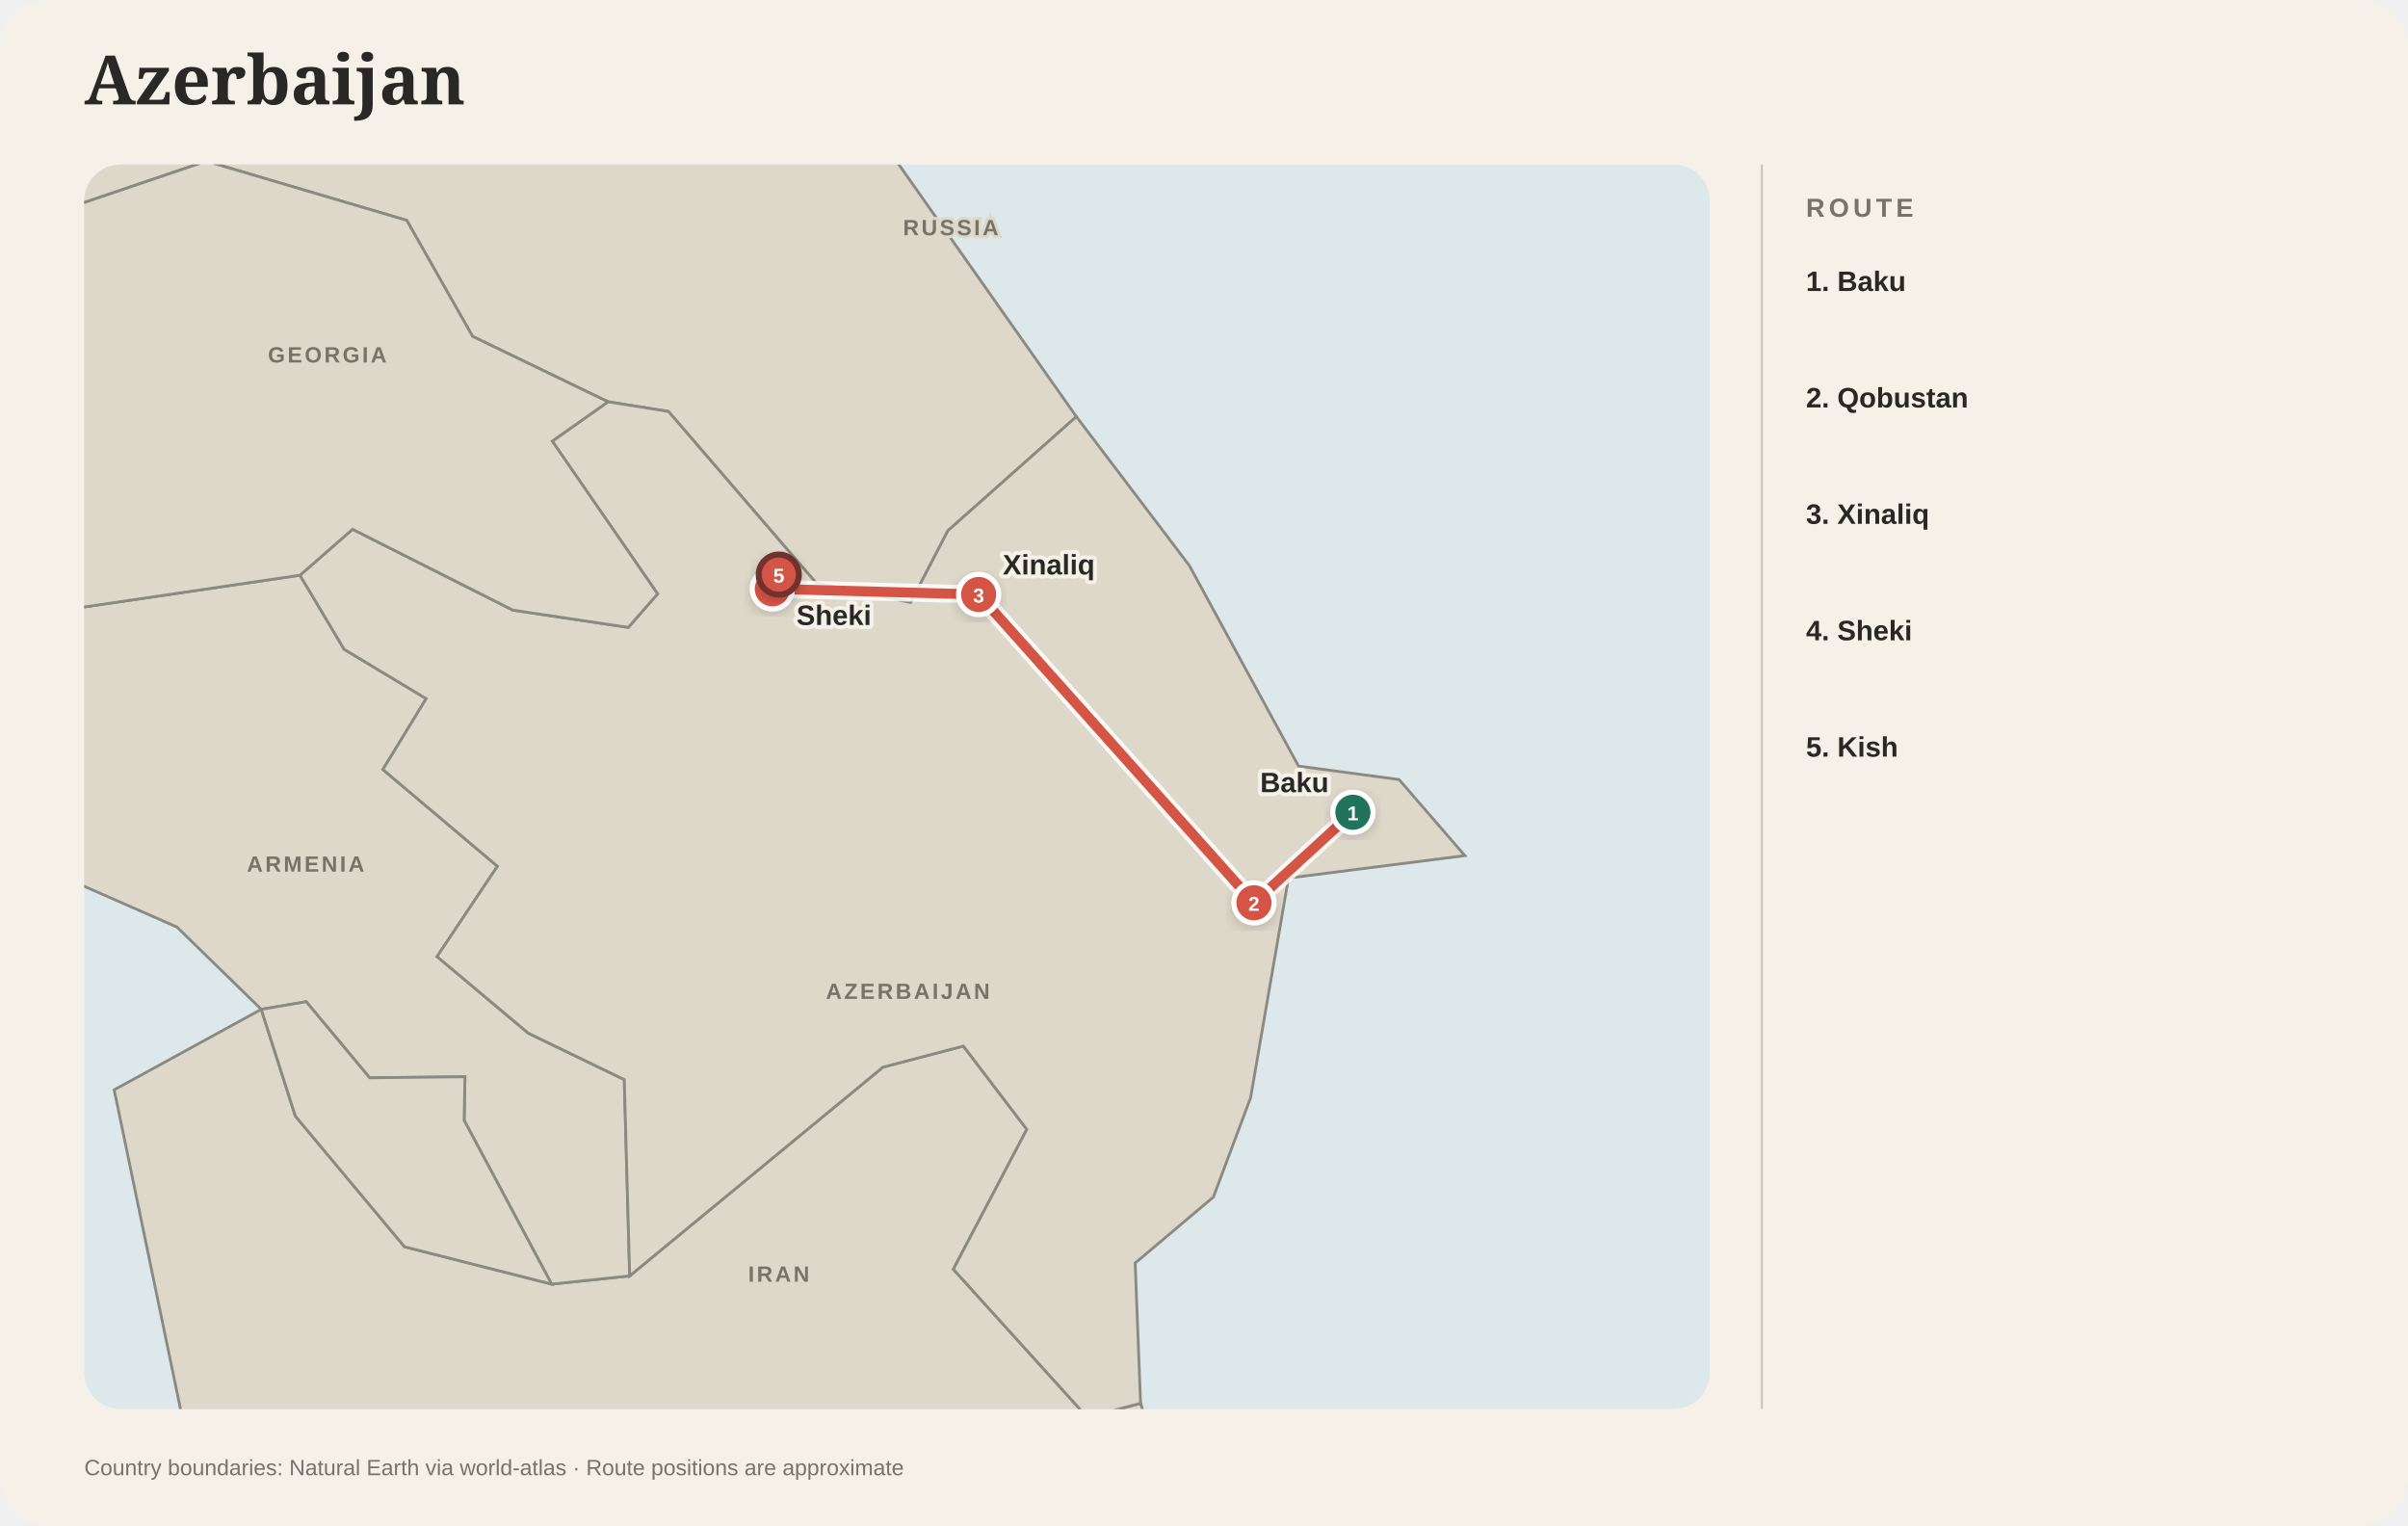
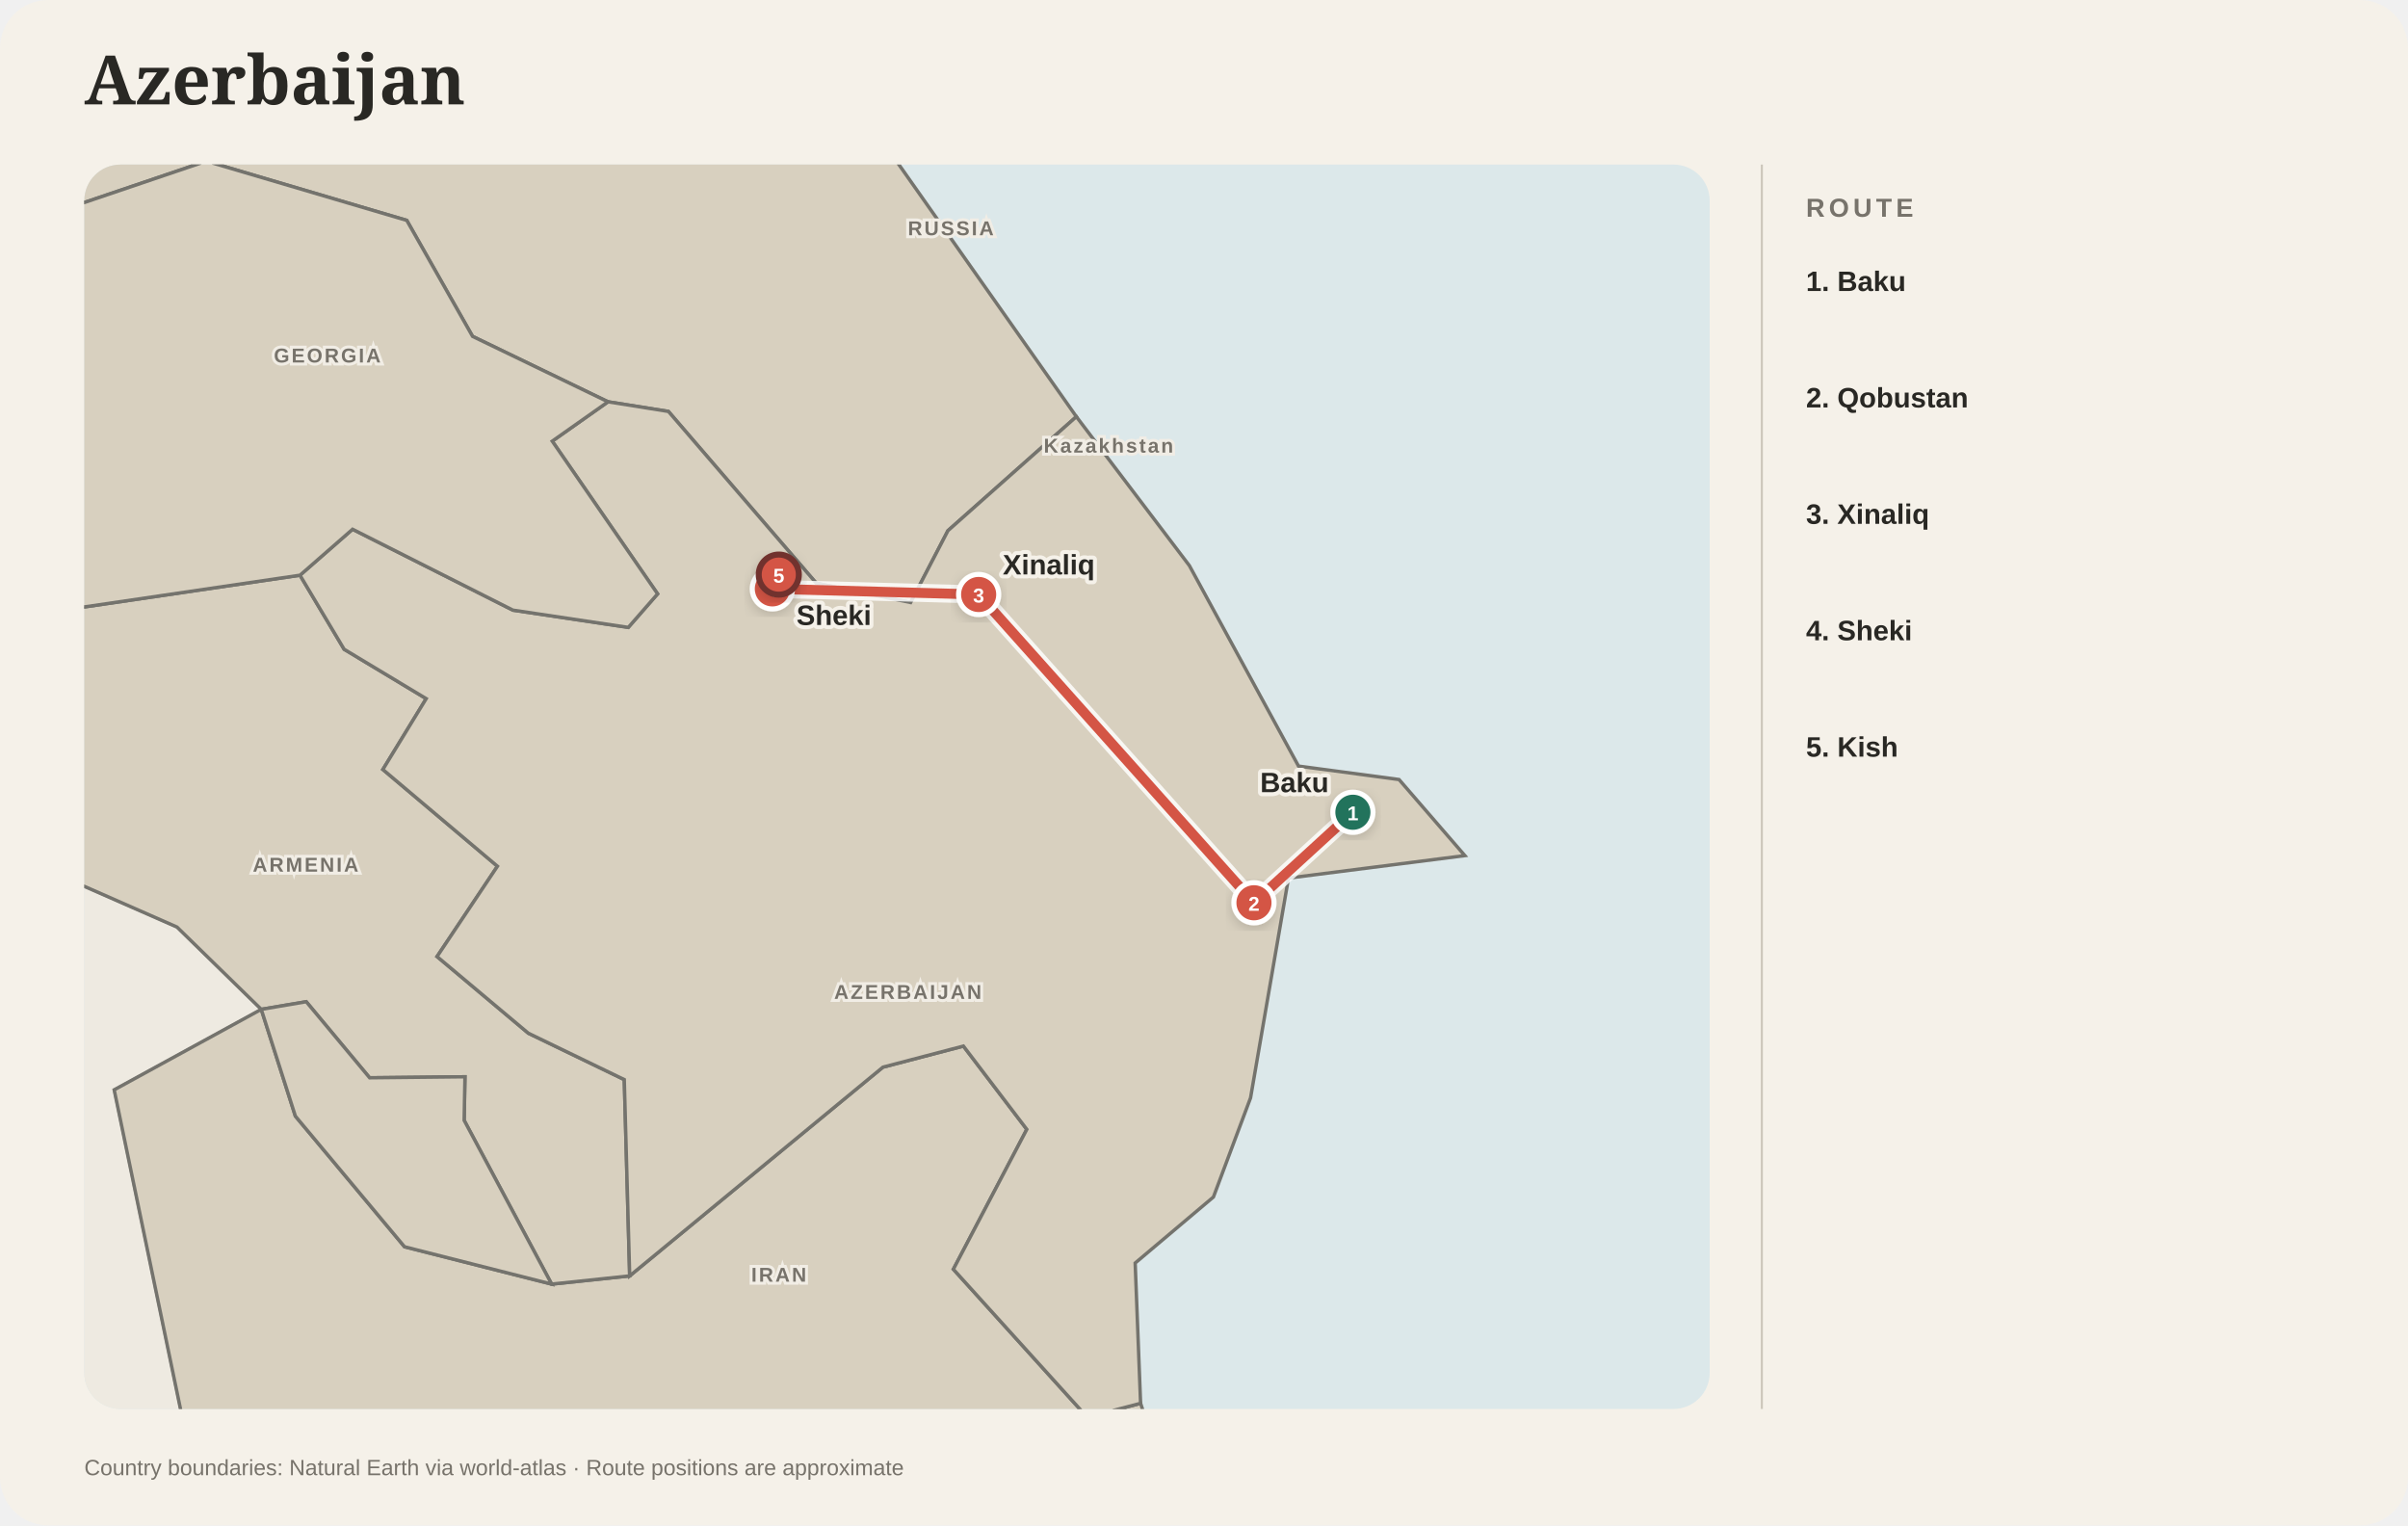
<svg xmlns="http://www.w3.org/2000/svg" viewBox="0 0 1200 760" role="img" aria-labelledby="title desc">
  <defs>
    <filter id="shadow" x="-20%" y="-20%" width="140%" height="140%">
      <feDropShadow dx="0" dy="2" stdDeviation="3" flood-opacity="0.16" />
    </filter>
    <clipPath id="map-clip">
      <rect x="42" y="82" width="810" height="620" rx="18" />
    </clipPath>
  </defs>
  <style>
-     .background{fill:#f5f1e9}.map-frame{fill:#dce8ea}.country{fill:#ded8ca;stroke:#8b8a82;stroke-width:1.4;vector-effect:non-scaling-stroke}.country-label{font:700 11px Arial,sans-serif;fill:#77736b;letter-spacing:1.2px;text-anchor:middle;paint-order:stroke;stroke:#ded8ca;stroke-width:3px}.route-halo{fill:none;stroke:#fff;stroke-width:9;stroke-linecap:round;stroke-linejoin:round;opacity:.82}.route{fill:none;stroke:#d45545;stroke-width:5;stroke-linecap:round;stroke-linejoin:round}.stop circle{fill:#d45545;stroke:#fff;stroke-width:2.5;filter:url(#shadow);transition:stroke-width .15s ease}.stop.start circle{fill:#24735c}.stop.end circle{stroke:#71312d;stroke-width:3}.stop text{font:700 10px Arial,sans-serif;fill:#fff;text-anchor:middle}.place-label{font:600 14px Arial,sans-serif;fill:#292824;paint-order:stroke;stroke:#f5f1e9;stroke-width:4;stroke-linejoin:round}.title{font:700 34px Georgia,serif;fill:#292824}.route-title{font:700 13px Arial,sans-serif;fill:#77736b;letter-spacing:2px}.summary-number{font:700 13px Arial,sans-serif;fill:#d45545}.summary-text{font:600 14px Arial,sans-serif;fill:#292824}.attribution{font:11px Arial,sans-serif;fill:#77736b}.divider{stroke:#cbc5b9;stroke-width:1}.stop-link{cursor:pointer;outline:none}.summary-text,.place-label{transition:fill .15s ease}.summary-stop:hover .summary-text,.summary-stop:focus-visible .summary-text,.summary-stop.is-linked-hover .summary-text,.place-label:hover,.place-label:focus-visible,.place-label.is-linked-hover{fill:#a83d35;text-decoration:underline}.stop:hover circle,.stop:focus-visible circle,.stop.is-linked-hover circle{stroke:#292824;stroke-width:4}.lightbox-map .divider,.lightbox-map .route-title,.lightbox-map .summary-stop{display:none}
+     .background{fill:#f5f1e9}.map-frame{fill:#dce8ea}.country{stroke:#8b8a82;stroke-width:1.4;vector-effect:non-scaling-stroke}.context-country{fill:#eeeae1;stroke:#aaa79f}.route-country{fill:#d8d0bf;stroke:#74736d;stroke-width:1.7}.country-label{font:700 10px Arial,sans-serif;fill:#77736b;letter-spacing:1px;text-anchor:middle;paint-order:stroke;stroke:#f1ede5;stroke-width:3px}.route-halo{fill:none;stroke:#fff;stroke-width:9;stroke-linecap:round;stroke-linejoin:round;opacity:.82}.route{fill:none;stroke:#d45545;stroke-width:5;stroke-linecap:round;stroke-linejoin:round}.stop circle{fill:#d45545;stroke:#fff;stroke-width:2.5;filter:url(#shadow);transition:stroke-width .15s ease}.stop.start circle{fill:#24735c}.stop.end circle{stroke:#71312d;stroke-width:3}.stop text{font:700 10px Arial,sans-serif;fill:#fff;text-anchor:middle}.place-label{font:600 14px Arial,sans-serif;fill:#292824;paint-order:stroke;stroke:#f5f1e9;stroke-width:4;stroke-linejoin:round}.title{font:700 34px Georgia,serif;fill:#292824}.route-title{font:700 13px Arial,sans-serif;fill:#77736b;letter-spacing:2px}.summary-number{font:700 13px Arial,sans-serif;fill:#d45545}.summary-text{font:600 14px Arial,sans-serif;fill:#292824}.attribution{font:11px Arial,sans-serif;fill:#77736b}.divider{stroke:#cbc5b9;stroke-width:1}.stop-link{cursor:pointer;outline:none}.summary-text,.place-label{transition:fill .15s ease}.summary-stop:hover .summary-text,.summary-stop:focus-visible .summary-text,.summary-stop.is-linked-hover .summary-text,.place-label:hover,.place-label:focus-visible,.place-label.is-linked-hover{fill:#a83d35;text-decoration:underline}.stop:hover circle,.stop:focus-visible circle,.stop.is-linked-hover circle{stroke:#292824;stroke-width:4}.lightbox-map .divider,.lightbox-map .route-title,.lightbox-map .summary-stop{display:none}
  </style>
  <rect class="background" width="1200" height="760" rx="24" />
  <text class="title" x="42" y="52">Azerbaijan</text>
  <rect class="map-frame" x="42" y="82" width="810" height="620" rx="18" />
  <g clip-path="url(#map-clip)">
-     <path class="country" d="M5378.9,-5318.3 L5610.4,-5350.1 L5818.7,-5279.2 L6065.5,-5142.8 L6038.9,-5016.2 L5805.2,-4998.8 L5507.0,-5039.3 L5328.8,-5093.2 L5246.6,-5194.1 L5100.4,-5222.0 L5378.9,-5318.3 Z M6349.4,-5072.7 L6621.0,-4992.6 L6589.4,-4935.3 L5985.3,-4880.9 L6180.9,-5066.0 L6269.2,-5081.8 L6349.4,-5072.7 Z M10206.0,-4629.6 L10489.2,-4623.4 L10876.5,-4548.7 L10792.0,-4444.0 L10397.4,-4447.8 L10219.5,-4414.7 L10007.4,-4506.3 L10064.9,-4603.1 L10206.0,-4629.6 Z M11212.4,-4518.2 L11481.3,-4481.2 L11357.5,-4425.4 L11186.2,-4438.1 L10987.2,-4493.6 L11012.6,-4539.4 L11212.4,-4518.2 Z M10316.8,-4239.6 L10418.2,-4295.4 L10552.4,-4308.3 L10704.4,-4254.4 L10717.5,-4217.4 L10555.1,-4216.5 L10335.7,-4232.2 L10316.8,-4239.6 Z M136.0,-5257.1 L345.1,-5282.6 L507.8,-5284.5 L529.8,-5246.3 L591.2,-5280.2 L692.2,-5303.3 L851.2,-5272.6 L809.9,-5251.1 L666.0,-5232.5 L569.6,-5221.8 L554.5,-5198.6 L429.5,-5175.2 L313.4,-5208.6 L374.4,-5252.8 L136.0,-5257.1 Z M-2233.6,-1556.5 L-2430.7,-1554.4 L-2562.6,-1570.4 L-2538.3,-1632.4 L-2390.6,-1677.9 L-2278.3,-1653.4 L-2230.9,-1630.9 L-2242.5,-1592.3 L-2233.6,-1556.5 Z M1064.1,-4293.3 L1320.6,-4416.8 L1291.7,-4480.7 L1531.2,-4555.2 L1884.9,-4645.8 L2241.7,-4672.0 L2425.0,-4724.5 L2633.6,-4742.6 L2708.1,-4687.0 L2636.0,-4643.2 L2256.4,-4573.3 L1929.3,-4506.0 L1596.4,-4372.0 L1436.7,-4234.4 L1268.9,-4098.9 L1290.5,-3981.8 L1495.3,-3866.4 L1432.1,-3854.0 L1082.2,-3872.3 L1053.7,-3934.8 L859.6,-3972.5 L844.2,-4048.8 L953.8,-4078.9 L949.9,-4155.9 L1162.4,-4275.9 L1064.1,-4293.3 Z M10643.9,-1468.5 L10680.9,-1332.8 L10678.2,-1194.3 L10722.2,-1051.9 L10830.2,-802.4 L10671.6,-848.9 L10605.7,-645.2 L10710.2,-500.9 L10707.1,-402.4 L10625.7,-487.4 L10555.5,-378.4 L10535.9,-496.7 L10547.8,-633.8 L10535.5,-786.0 L10560.2,-892.3 L10565.2,-1080.7 L10502.3,-1219.3 L10511.6,-1412.0 L10610.7,-1476.6 L10568.3,-1542.0 L10615.7,-1561.8 L10643.9,-1468.5 Z M9343.5,149.7 L9328.5,124.9 L9327.7,53.3 L9382.5,49.5 L9397.9,-117.0 L9369.8,-237.6 L9461.6,-287.3 L9592.0,-262.5 L9663.7,-399.6 L9700.7,-553.9 L9742.0,-605.4 L9798.3,-732.3 L9621.3,-690.6 L9528.7,-635.0 L9365.5,-635.2 L9322.3,-767.6 L9195.4,-867.8 L9009.1,-912.8 L8969.4,-1050.9 L8932.0,-1137.5 L8891.8,-1198.1 L8825.5,-1340.2 L8731.4,-1392.0 L8571.3,-1433.9 L8429.0,-1430.1 L8295.9,-1404.9 L8207.5,-1334.7 L8266.2,-1301.1 L8267.7,-1223.4 L8207.9,-1178.3 L8111.1,-1028.7 L8112.3,-966.7 L7961.1,-877.8 L7832.6,-931.0 L7704.9,-919.3 L7648.6,-966.5 L7584.6,-981.5 L7427.6,-882.3 L7286.4,-858.9 L7188.0,-824.1 L7053.0,-847.0 L6953.5,-845.6 L6888.7,-917.6 L6783.8,-985.3 L6676.2,-1003.9 L6540.8,-985.3 L6439.3,-959.3 L6287.3,-1018.5 L6266.9,-1124.1 L6140.8,-1160.4 L6043.6,-1176.8 L5923.6,-1235.0 L5812.5,-1089.1 L5856.1,-1006.1 L5751.9,-908.1 L5596.9,-943.4 L5490.0,-948.6 L5418.3,-1014.4 L5306.8,-1016.3 L5213.5,-1059.7 L5050.3,-993.4 L4845.8,-872.1 L4733.2,-847.7 L4691.2,-836.0 L4634.5,-922.1 L4496.4,-903.3 L4450.5,-963.2 L4375.6,-990.6 L4324.3,-1071.9 L4264.9,-1097.2 L4111.0,-1061.2 L3963.3,-1142.3 L3906.2,-1068.6 L3667.0,-1426.3 L3530.1,-1535.3 L3569.4,-1579.4 L3301.0,-1446.4 L3198.0,-1438.5 L3206.8,-1515.3 L3069.5,-1563.5 L2957.7,-1529.1 L2923.7,-1675.1 L2731.2,-1705.4 L2634.8,-1646.9 L2366.7,-1594.9 L2314.3,-1560.1 L1913.5,-1511.2 L1864.5,-1463.0 L1941.6,-1366.5 L1839.0,-1330.0 L1859.1,-1291.6 L1756.1,-1222.9 L1929.7,-1126.0 L1903.1,-1059.3 L1752.2,-1065.2 L1721.4,-1023.5 L1584.1,-1096.5 L1414.3,-1093.6 L1300.5,-1034.2 L1173.6,-1091.2 L937.6,-1188.8 L770.1,-1185.2 L549.1,-1031.8 L535.6,-929.1 L425.7,-1010.6 L340.1,-855.8 L371.3,-827.2 L309.6,-720.4 L400.2,-624.7 L480.1,-628.8 L548.4,-534.6 L537.2,-462.1 L591.9,-439.2 L542.9,-355.7 L439.2,-332.6 L332.7,-187.1 L429.9,-53.3 L419.5,41.6 L536.4,207.6 L472.4,264.4 L453.8,300.2 L406.8,290.6 L333.1,205.0 L303.0,200.2 L235.5,167.6 L202.7,109.8 L102.8,80.3 L37.6,102.4 L19.1,76.2 L-126.7,8.7 L-284.5,-14.2 L-375.1,-38.3 L-388.2,-21.6 L-524.8,-140.6 L-647.0,-193.8 L-739.6,-276.5 L-661.7,-299.2 L-572.6,-417.0 L-632.8,-472.8 L-474.6,-530.3 L-477.7,-561.1 L-573.8,-538.4 L-570.3,-600.9 L-515.1,-640.2 L-411.4,-650.5 L-394.4,-697.5 L-418.3,-775.2 L-374.7,-849.2 L-375.9,-890.4 L-534.0,-936.2 L-596.5,-934.8 L-662.9,-1000.8 L-745.0,-978.4 L-880.8,-1028.0 L-878.5,-1055.7 L-916.7,-1116.7 L-1002.3,-1123.7 L-1011.2,-1167.3 L-984.2,-1195.9 L-1052.8,-1275.6 L-1163.9,-1262.0 L-1196.3,-1269.1 L-1223.3,-1237.2 L-1263.5,-1242.7 L-1289.7,-1333.1 L-1315.1,-1379.8 L-1294.3,-1392.9 L-1207.9,-1388.2 L-1166.3,-1418.9 L-1197.1,-1456.4 L-1269.2,-1481.2 L-1263.1,-1506.7 L-1306.7,-1532.4 L-1373.8,-1624.7 L-1350.6,-1662.7 L-1361.0,-1728.7 L-1466.0,-1762.4 L-1522.3,-1745.7 L-1537.3,-1780.5 L-1650.4,-1816.0 L-1684.7,-1899.0 L-1693.9,-1967.5 L-1745.6,-1999.9 L-1699.3,-2044.5 L-1731.4,-2175.9 L-1655.0,-2257.2 L-1671.2,-2281.8 L-1549.3,-2359.8 L-1661.5,-2426.6 L-1432.4,-2606.6 L-1332.9,-2688.0 L-1292.4,-2759.8 L-1450.9,-2856.3 L-1407.3,-2948.2 L-1503.8,-3053.1 L-1431.6,-3173.8 L-1556.2,-3334.3 L-1457.5,-3440.4 L-1621.4,-3534.4 L-1605.6,-3633.1 L-1519.2,-3646.0 L-1336.7,-3702.5 L-1226.4,-3751.7 L-1050.5,-3666.3 L-757.0,-3632.9 L-352.0,-3473.6 L-269.8,-3406.6 L-262.9,-3312.8 L-381.7,-3238.7 L-556.8,-3201.2 L-1035.1,-3308.3 L-1113.8,-3290.4 L-939.1,-3187.1 L-932.1,-3121.8 L-925.2,-2977.7 L-787.1,-2934.8 L-703.4,-2898.3 L-689.5,-2966.5 L-754.3,-3027.1 L-686.0,-3080.5 L-426.8,-2992.8 L-336.9,-3027.1 L-408.7,-3130.4 L-159.1,-3268.2 L-60.3,-3260.1 L39.9,-3211.0 L102.1,-3307.8 L12.9,-3391.8 L65.4,-3476.0 L-13.3,-3563.5 L286.4,-3518.2 L347.4,-3439.2 L212.0,-3421.8 L212.4,-3343.6 L296.8,-3295.2 L462.3,-3325.7 L488.6,-3415.6 L712.3,-3482.9 L1086.5,-3603.8 L1167.1,-3596.9 L1061.8,-3511.3 L1194.5,-3496.7 L1271.2,-3544.9 L1472.2,-3548.7 L1631.1,-3607.1 L1753.4,-3522.2 L1874.9,-3615.5 L1762.7,-3697.3 L1818.6,-3743.8 L2134.9,-3701.1 L2283.4,-3657.0 L2671.4,-3496.0 L2743.2,-3569.7 L2634.4,-3644.3 L2631.3,-3674.2 L2502.1,-3688.0 L2537.6,-3754.8 L2480.1,-3864.7 L2477.0,-3909.8 L2674.5,-4037.4 L2745.1,-4165.5 L2824.6,-4193.1 L3108.5,-4155.9 L3130.5,-4077.7 L3029.0,-3963.4 L3095.8,-3918.4 L3130.1,-3819.9 L3105.8,-3626.9 L3224.2,-3540.6 L3177.9,-3446.4 L2968.1,-3246.3 L3090.7,-3225.5 L3133.2,-3276.3 L3251.2,-3312.4 L3279.8,-3382.2 L3372.3,-3449.2 L3309.8,-3529.4 L3360.0,-3622.4 L3242.7,-3634.1 L3216.9,-3712.3 L3302.5,-3853.7 L3163.3,-3968.7 L3355.0,-4063.6 L3330.3,-4164.0 L3383.9,-4167.1 L3439.8,-4088.9 L3397.8,-3953.0 L3512.4,-3927.2 L3463.4,-4028.8 L3642.7,-4084.4 L3865.3,-4091.8 L4063.2,-4011.4 L3967.9,-4128.7 L3957.1,-4279.0 L4143.4,-4307.4 L4401.5,-4301.2 L4633.7,-4319.5 L4546.5,-4393.2 L4670.3,-4485.8 L4793.4,-4489.6 L5001.7,-4559.5 L5284.8,-4578.3 L5320.7,-4616.9 L5601.9,-4630.0 L5689.5,-4598.3 L5930.2,-4673.2 L6126.9,-4670.8 L6156.6,-4731.6 L6258.8,-4791.7 L6511.8,-4849.5 L6695.5,-4803.9 L6549.6,-4769.1 L6792.3,-4747.6 L6821.2,-4678.0 L6919.2,-4712.1 L7232.4,-4710.4 L7473.9,-4641.5 L7559.9,-4588.8 L7533.3,-4515.6 L7414.9,-4473.8 L7133.3,-4395.6 L7052.6,-4353.9 L7185.7,-4334.1 L7343.9,-4298.5 L7440.7,-4325.2 L7495.1,-4234.9 L7542.1,-4271.3 L7713.4,-4293.5 L8057.5,-4270.4 L8083.3,-4204.6 L8531.6,-4183.6 L8537.4,-4291.1 L8764.9,-4266.3 L8935.8,-4267.3 L9109.0,-4192.9 L9158.4,-4102.7 L9094.7,-4043.8 L9229.4,-3932.9 L9397.9,-3875.7 L9501.3,-4023.5 L9673.3,-3960.1 L9855.8,-3998.0 L10063.3,-3954.6 L10142.0,-3994.2 L10317.5,-3974.4 L10240.0,-4105.4 L10381.6,-4166.4 L11349.4,-4074.8 L11440.4,-3991.1 L11720.8,-3883.6 L12153.6,-3910.3 L12366.9,-3886.9 L12456.1,-3828.7 L12443.3,-3725.7 L12575.2,-3685.6 L12718.7,-3714.5 L12908.5,-3718.0 L13111.0,-3690.4 L13313.9,-3706.1 L13500.6,-3580.7 L13633.3,-3625.7 L13546.9,-3715.9 L13594.4,-3778.4 L13936.1,-3739.0 L14159.1,-3747.6 L14467.3,-3680.4 L-23956.0,-3618.8 L-23693.3,-3511.3 L-23412.5,-3371.0 L-23421.7,-3283.5 L-23349.6,-3248.4 L-23374.3,-3350.7 L-23083.4,-3329.8 L-22873.6,-3197.9 L-22980.1,-3136.6 L-23155.6,-3122.0 L-23158.3,-2984.2 L-23201.1,-2955.1 L-23301.4,-2959.1 L-23383.2,-3008.3 L-23525.5,-3049.3 L-23549.4,-3110.6 L-23658.6,-3133.5 L-23780.1,-3115.4 L-23838.3,-3164.7 L-23815.2,-3217.0 L-23943.6,-3183.6 L-23895.0,-3117.3 L-23956.0,-3057.4 L14616.6,-3056.7 L14478.9,-2994.7 L14340.0,-3005.2 L14436.4,-2930.0 L14500.5,-2813.9 L14549.8,-2776.0 L14562.2,-2717.8 L14534.8,-2680.3 L14335.0,-2711.1 L14035.3,-2605.0 L13940.0,-2588.5 L13776.0,-2489.5 L13620.6,-2403.2 L13581.2,-2339.0 L13428.1,-2436.6 L13148.8,-2325.9 L13100.2,-2378.2 L12996.9,-2317.8 L12853.7,-2337.1 L12819.0,-2244.6 L12690.6,-2108.2 L12694.4,-2051.2 L12816.3,-2019.7 L12802.1,-1814.6 L12702.5,-1809.3 L12656.6,-1691.5 L12701.4,-1630.7 L12513.9,-1558.7 L12476.9,-1397.9 L12316.8,-1363.6 L12284.8,-1220.5 L12130.5,-1089.1 L12090.8,-1186.2 L12044.9,-1391.7 L11985.1,-1704.9 L12036.8,-1900.2 L12127.0,-1984.4 L12132.4,-2050.2 L12299.1,-2081.7 L12490.4,-2259.1 L12675.2,-2404.2 L12867.6,-2516.5 L12953.7,-2715.2 L12823.7,-2703.2 L12759.2,-2587.1 L12487.3,-2432.3 L12399.7,-2605.7 L12123.2,-2557.7 L11854.7,-2321.6 L11943.4,-2235.3 L11704.3,-2198.6 L11538.4,-2184.0 L11546.1,-2285.9 L11379.8,-2307.3 L11247.2,-2237.9 L10919.3,-2262.2 L10566.7,-2220.5 L10219.9,-1945.5 L9809.1,-1613.1 L9978.1,-1595.4 L10030.5,-1507.2 L10134.7,-1475.7 L10203.3,-1546.0 L10321.0,-1537.0 L10475.7,-1382.0 L10479.2,-1262.0 L10395.4,-1121.3 L10386.6,-953.1 L10338.0,-727.8 L10176.7,-523.8 L10140.5,-426.3 L9995.1,-262.2 L9850.8,-99.6 L9781.7,-16.3 L9639.0,66.2 L9571.5,68.1 L9504.0,-0.3 L9360.1,102.7 L9343.5,149.7 Z M-23956.0,-3978.5 L-23942.1,-3984.2 L-23851.4,-3984.0 L-23696.4,-3943.7 L-23705.6,-3924.3 L-23816.0,-3890.7 L-23956.0,-3882.1 L14499.7,-3875.0 L14480.8,-3919.6 L-23956.0,-3978.5 Z M-1086.8,-379.1 L-1058.6,-413.9 L-982.3,-383.6 L-947.9,-378.1 L-934.0,-350.2 L-917.8,-345.9 L-917.1,-333.8 L-864.6,-299.9 L-755.1,-308.2 L-776.3,-258.2 L-893.5,-233.6 L-1039.0,-152.0 L-1098.4,-180.9 L-1074.8,-246.9 L-1192.1,-288.2 L-1172.8,-315.2 L-1070.6,-362.1 L-1086.8,-379.1 Z" />
-     <path class="country" d="M534.5,1881.9 L475.4,1807.7 L474.3,1732.8 L440.0,1732.8 L457.7,1630.7 L402.5,1523.7 L271.4,1446.4 L196.9,1312.3 L222.0,1202.4 L275.6,1153.7 L267.5,1071.5 L197.3,1029.2 L127.9,861.1 L69.3,748.3 L90.5,704.7 L56.9,543.0 L130.2,502.9 L147.2,556.1 L201.6,621.2 L274.9,639.8 L313.8,635.7 L440.0,531.7 L480.1,521.2 L511.7,562.7 L475.1,632.4 L541.8,706.1 L568.4,699.2 L602.4,803.2 L703.8,832.5 L778.2,903.1 L930.6,927.4 L1098.0,890.2 L1108.4,857.1 L1202.6,829.9 L1278.6,749.3 L1350.3,753.3 L1397.4,727.1 L1473.3,740.2 L1592.2,811.5 L1677.4,827.0 L1800.1,951.7 L1879.9,956.7 L1889.2,1075.5 L1845.6,1251.0 L1816.3,1353.6 L1862.9,1374.4 L1817.0,1451.4 L1852.1,1564.0 L1860.6,1653.4 L1941.6,1677.2 L1950.5,1767.9 L1853.3,1895.7 L1906.1,1969.6 L1949.3,2054.8 L2052.0,2116.8 L2054.7,2240.8 L2106.0,2263.7 L2114.8,2328.6 L1960.5,2401.3 L1920.0,2565.2 L1718.3,2522.5 L1601.4,2490.0 L1480.7,2471.9 L1435.2,2299.0 L1383.9,2274.0 L1301.3,2299.2 L1193.3,2367.5 L1062.5,2320.7 L954.1,2212.4 L851.2,2172.4 L779.4,2038.6 L700.3,1850.6 L642.9,1873.5 L574.6,1826.8 L534.5,1881.9 Z" />
-     <path class="country" d="M313.8,635.7 L274.9,639.8 L231.3,558.2 L231.7,536.5 L184.2,537.0 L152.6,499.1 L130.2,502.9 L88.2,461.9 L8.3,426.8 L18.7,358.1 L0.6,308.5 L149.5,286.6 L171.5,323.5 L212.4,348.1 L190.8,383.4 L247.9,431.6 L217.8,476.6 L263.3,514.8 L311.1,537.9 L313.8,635.7 Z" />
-     <path class="country" d="M303.0,200.2 L333.1,205.0 L406.8,290.6 L453.8,300.2 L472.4,264.4 L536.4,207.6 L592.7,281.8 L647.1,381.7 L697.2,388.4 L730.0,426.3 L642.1,437.5 L623.2,547.0 L604.7,596.4 L565.7,629.3 L568.4,699.2 L541.8,706.1 L475.1,632.4 L511.7,562.7 L480.1,521.2 L440.0,531.7 L313.8,635.7 L311.1,537.9 L263.3,514.8 L217.8,476.6 L247.9,431.6 L190.8,383.4 L212.4,348.1 L171.5,323.5 L149.5,286.6 L175.7,263.7 L255.6,304.0 L313.1,312.6 L327.7,295.9 L275.2,219.8 L303.0,200.2 Z M274.9,639.8 L201.6,621.2 L147.2,556.1 L130.2,502.9 L152.6,499.1 L184.2,537.0 L231.7,536.5 L231.3,558.2 L274.9,639.8 Z" />
-     <path class="country" d="M-388.2,-21.6 L-375.1,-38.3 L-284.5,-14.2 L-126.7,8.7 L19.1,76.2 L37.6,102.4 L102.8,80.3 L202.7,109.8 L235.5,167.6 L303.0,200.2 L275.2,219.8 L327.7,295.9 L313.1,312.6 L255.6,304.0 L175.7,263.7 L149.5,286.6 L0.6,308.5 L-102.8,239.3 L-217.0,246.0 L-200.8,185.9 L-227.8,89.8 L-289.5,37.8 L-348.9,21.6 L-388.2,-21.6 Z" />
+     <path class="country context-country" d="M4691.2,-836.0 L4609.4,-742.3 L4520.7,-729.0 L4515.7,-587.8 L4455.9,-524.1 L4243.3,-570.4 L4166.2,-318.0 L4111.0,-286.8 L3898.9,-230.5 L3995.3,14.2 L3922.0,50.9 L3930.5,131.3 L3864.5,110.6 L3810.5,60.0 L3651.6,45.2 L3473.8,41.4 L3435.2,56.9 L3282.5,-2.3 L3221.5,26.8 L3204.9,110.1 L3028.6,61.4 L2958.0,81.5 L2934.1,143.2 L2872.8,169.2 L2731.2,267.5 L2684.6,368.1 L2644.4,369.1 L2615.1,302.3 L2479.0,297.8 L2457.0,182.3 L2404.9,181.4 L2413.0,40.0 L2284.6,-62.8 L2100.9,-51.9 L1975.2,-31.3 L1873.0,-158.5 L1785.4,-211.7 L1619.2,-312.5 L1599.1,-324.7 L1323.3,-241.5 L1327.5,278.0 L1272.8,284.9 L1197.5,174.5 L1125.0,134.9 L1003.5,164.2 L956.1,211.2 L950.3,176.9 L976.5,118.2 L956.1,69.1 L831.9,20.9 L783.6,-105.5 L724.2,-141.3 L720.8,-187.1 L824.9,-173.7 L829.2,-276.8 L920.2,-299.7 L1013.9,-278.7 L1033.2,-416.0 L1013.9,-503.1 L906.7,-496.4 L815.7,-530.8 L691.8,-468.8 L591.9,-439.2 L537.2,-462.1 L548.4,-534.6 L480.1,-628.8 L400.2,-624.7 L309.6,-720.4 L371.3,-827.2 L340.1,-855.8 L425.7,-1010.6 L535.6,-929.1 L549.1,-1031.8 L770.1,-1185.2 L937.6,-1188.8 L1173.6,-1091.2 L1300.5,-1034.2 L1414.3,-1093.6 L1584.1,-1096.5 L1721.4,-1023.5 L1752.2,-1065.2 L1903.1,-1059.3 L1929.7,-1126.0 L1756.1,-1222.9 L1859.1,-1291.6 L1839.0,-1330.0 L1941.6,-1366.5 L1864.5,-1463.0 L1913.5,-1511.2 L2314.3,-1560.1 L2366.7,-1594.9 L2634.8,-1646.9 L2731.2,-1705.4 L2923.7,-1675.1 L2957.7,-1529.1 L3069.5,-1563.5 L3206.8,-1515.3 L3198.0,-1438.5 L3301.0,-1446.4 L3569.4,-1579.4 L3530.1,-1535.3 L3667.0,-1426.3 L3906.2,-1068.6 L3963.3,-1142.3 L4111.0,-1061.2 L4264.9,-1097.2 L4324.3,-1071.9 L4375.6,-990.6 L4450.5,-963.2 L4496.4,-903.3 L4634.5,-922.1 L4691.2,-836.0 Z" />
+     <path class="country context-country" d="M127.9,861.1 L76.6,885.0 L39.2,849.2 L-85.8,830.8 L-131.7,852.8 L-253.6,874.7 L-311.1,872.3 L-434.5,925.3 L-522.8,925.7 L-579.5,899.0 L-697.6,938.4 L-732.7,911.0 L-738.5,989.4 L-767.4,1020.4 L-795.9,1051.2 L-835.3,987.3 L-794.8,934.3 L-860.0,946.5 L-949.9,914.1 L-1023.5,995.1 L-1185.9,1010.9 L-1272.7,935.3 L-1388.4,930.5 L-1413.1,988.9 L-1487.2,1005.6 L-1590.6,930.7 L-1707.4,933.4 L-1771.1,793.1 L-1849.4,714.9 L-1797.3,605.4 L-1865.2,537.9 L-1746.4,403.2 L-1581.3,397.7 L-1536.2,290.6 L-1332.1,309.2 L-1203.3,217.9 L-1078.3,178.1 L-901.2,175.0 L-714.2,274.4 L-560.3,328.8 L-435.7,307.1 L-343.5,319.7 L-217.0,246.0 L-102.8,239.3 L0.6,308.5 L18.7,358.1 L8.3,426.8 L88.2,461.9 L130.2,502.9 L56.9,543.0 L90.5,704.7 L69.3,748.3 L127.9,861.1 Z M-1871.0,205.0 L-1761.8,160.6 L-1669.6,179.5 L-1656.9,233.9 L-1563.2,279.2 L-1582.8,313.8 L-1710.1,321.6 L-1755.7,365.0 L-1845.1,441.1 L-1878.7,375.3 L-1877.6,346.4 L-1852.1,330.5 L-1818.9,242.4 L-1871.0,205.0 Z" />
+     <path class="country route-country" d="M5378.9,-5318.3 L5610.4,-5350.1 L5818.7,-5279.2 L6065.5,-5142.8 L6038.9,-5016.2 L5805.2,-4998.8 L5507.0,-5039.3 L5328.8,-5093.2 L5246.6,-5194.1 L5100.4,-5222.0 L5378.9,-5318.3 Z M6349.4,-5072.7 L6621.0,-4992.6 L6589.4,-4935.3 L5985.3,-4880.9 L6180.9,-5066.0 L6269.2,-5081.8 L6349.4,-5072.7 Z M10206.0,-4629.6 L10489.2,-4623.4 L10876.5,-4548.7 L10792.0,-4444.0 L10397.4,-4447.8 L10219.5,-4414.7 L10007.4,-4506.3 L10064.9,-4603.1 L10206.0,-4629.6 Z M11212.4,-4518.2 L11481.3,-4481.2 L11357.5,-4425.4 L11186.2,-4438.1 L10987.2,-4493.6 L11012.6,-4539.4 L11212.4,-4518.2 Z M10316.8,-4239.6 L10418.2,-4295.4 L10552.4,-4308.3 L10704.4,-4254.4 L10717.5,-4217.4 L10555.1,-4216.5 L10335.7,-4232.2 L10316.8,-4239.6 Z M136.0,-5257.1 L345.1,-5282.6 L507.8,-5284.5 L529.8,-5246.3 L591.2,-5280.2 L692.2,-5303.3 L851.2,-5272.6 L809.9,-5251.1 L666.0,-5232.5 L569.6,-5221.8 L554.5,-5198.6 L429.5,-5175.2 L313.4,-5208.6 L374.4,-5252.8 L136.0,-5257.1 Z M-2233.6,-1556.5 L-2430.7,-1554.4 L-2562.6,-1570.4 L-2538.3,-1632.4 L-2390.6,-1677.9 L-2278.3,-1653.4 L-2230.9,-1630.9 L-2242.5,-1592.3 L-2233.6,-1556.5 Z M1064.1,-4293.3 L1320.6,-4416.8 L1291.7,-4480.7 L1531.2,-4555.2 L1884.9,-4645.8 L2241.7,-4672.0 L2425.0,-4724.5 L2633.6,-4742.6 L2708.1,-4687.0 L2636.0,-4643.2 L2256.4,-4573.3 L1929.3,-4506.0 L1596.4,-4372.0 L1436.7,-4234.4 L1268.9,-4098.9 L1290.5,-3981.8 L1495.3,-3866.4 L1432.1,-3854.0 L1082.2,-3872.3 L1053.7,-3934.8 L859.6,-3972.5 L844.2,-4048.8 L953.8,-4078.9 L949.9,-4155.9 L1162.4,-4275.9 L1064.1,-4293.3 Z M10643.9,-1468.5 L10680.9,-1332.8 L10678.2,-1194.3 L10722.2,-1051.9 L10830.2,-802.4 L10671.6,-848.9 L10605.7,-645.2 L10710.2,-500.9 L10707.1,-402.4 L10625.7,-487.4 L10555.5,-378.4 L10535.9,-496.7 L10547.8,-633.8 L10535.5,-786.0 L10560.2,-892.3 L10565.2,-1080.7 L10502.3,-1219.3 L10511.6,-1412.0 L10610.7,-1476.6 L10568.3,-1542.0 L10615.7,-1561.8 L10643.9,-1468.5 Z M9343.5,149.7 L9328.5,124.9 L9327.7,53.3 L9382.5,49.5 L9397.9,-117.0 L9369.8,-237.6 L9461.6,-287.3 L9592.0,-262.5 L9663.7,-399.6 L9700.7,-553.9 L9742.0,-605.4 L9798.3,-732.3 L9621.3,-690.6 L9528.7,-635.0 L9365.5,-635.2 L9322.3,-767.6 L9195.4,-867.8 L9009.1,-912.8 L8969.4,-1050.9 L8932.0,-1137.5 L8891.8,-1198.1 L8825.5,-1340.2 L8731.4,-1392.0 L8571.3,-1433.9 L8429.0,-1430.1 L8295.9,-1404.9 L8207.5,-1334.7 L8266.2,-1301.1 L8267.7,-1223.4 L8207.9,-1178.3 L8111.1,-1028.7 L8112.3,-966.7 L7961.1,-877.8 L7832.6,-931.0 L7704.9,-919.3 L7648.6,-966.5 L7584.6,-981.5 L7427.6,-882.3 L7286.4,-858.9 L7188.0,-824.1 L7053.0,-847.0 L6953.5,-845.6 L6888.7,-917.6 L6783.8,-985.3 L6676.2,-1003.9 L6540.8,-985.3 L6439.3,-959.3 L6287.3,-1018.5 L6266.9,-1124.1 L6140.8,-1160.4 L6043.6,-1176.8 L5923.6,-1235.0 L5812.5,-1089.1 L5856.1,-1006.1 L5751.9,-908.1 L5596.9,-943.4 L5490.0,-948.6 L5418.3,-1014.4 L5306.8,-1016.3 L5213.5,-1059.7 L5050.3,-993.4 L4845.8,-872.1 L4733.2,-847.7 L4691.2,-836.0 L4634.5,-922.1 L4496.4,-903.3 L4450.5,-963.2 L4375.6,-990.6 L4324.3,-1071.9 L4264.9,-1097.2 L4111.0,-1061.2 L3963.3,-1142.3 L3906.2,-1068.6 L3667.0,-1426.3 L3530.1,-1535.3 L3569.4,-1579.4 L3301.0,-1446.4 L3198.0,-1438.5 L3206.8,-1515.3 L3069.5,-1563.5 L2957.7,-1529.1 L2923.7,-1675.1 L2731.2,-1705.4 L2634.8,-1646.9 L2366.7,-1594.9 L2314.3,-1560.1 L1913.5,-1511.2 L1864.5,-1463.0 L1941.6,-1366.5 L1839.0,-1330.0 L1859.1,-1291.6 L1756.1,-1222.9 L1929.7,-1126.0 L1903.1,-1059.3 L1752.2,-1065.2 L1721.4,-1023.5 L1584.1,-1096.5 L1414.3,-1093.6 L1300.5,-1034.2 L1173.6,-1091.2 L937.6,-1188.8 L770.1,-1185.2 L549.1,-1031.8 L535.6,-929.1 L425.7,-1010.6 L340.1,-855.8 L371.3,-827.2 L309.6,-720.4 L400.2,-624.7 L480.1,-628.8 L548.4,-534.6 L537.2,-462.1 L591.9,-439.2 L542.9,-355.7 L439.2,-332.6 L332.7,-187.1 L429.9,-53.3 L419.5,41.6 L536.4,207.6 L472.4,264.4 L453.8,300.2 L406.8,290.6 L333.1,205.0 L303.0,200.2 L235.5,167.6 L202.7,109.8 L102.8,80.3 L37.6,102.4 L19.1,76.2 L-126.7,8.7 L-284.5,-14.2 L-375.1,-38.3 L-388.2,-21.6 L-524.8,-140.6 L-647.0,-193.8 L-739.6,-276.5 L-661.7,-299.2 L-572.6,-417.0 L-632.8,-472.8 L-474.6,-530.3 L-477.7,-561.1 L-573.8,-538.4 L-570.3,-600.9 L-515.1,-640.2 L-411.4,-650.5 L-394.4,-697.5 L-418.3,-775.2 L-374.7,-849.2 L-375.9,-890.4 L-534.0,-936.2 L-596.5,-934.8 L-662.9,-1000.8 L-745.0,-978.4 L-880.8,-1028.0 L-878.5,-1055.7 L-916.7,-1116.7 L-1002.3,-1123.7 L-1011.2,-1167.3 L-984.2,-1195.9 L-1052.8,-1275.6 L-1163.9,-1262.0 L-1196.3,-1269.1 L-1223.3,-1237.2 L-1263.5,-1242.7 L-1289.7,-1333.1 L-1315.1,-1379.8 L-1294.3,-1392.9 L-1207.9,-1388.2 L-1166.3,-1418.9 L-1197.1,-1456.4 L-1269.2,-1481.2 L-1263.1,-1506.7 L-1306.7,-1532.4 L-1373.8,-1624.7 L-1350.6,-1662.7 L-1361.0,-1728.7 L-1466.0,-1762.4 L-1522.3,-1745.7 L-1537.3,-1780.5 L-1650.4,-1816.0 L-1684.7,-1899.0 L-1693.9,-1967.5 L-1745.6,-1999.9 L-1699.3,-2044.5 L-1731.4,-2175.9 L-1655.0,-2257.2 L-1671.2,-2281.8 L-1549.3,-2359.8 L-1661.5,-2426.6 L-1432.4,-2606.6 L-1332.9,-2688.0 L-1292.4,-2759.8 L-1450.9,-2856.3 L-1407.3,-2948.2 L-1503.8,-3053.1 L-1431.6,-3173.8 L-1556.2,-3334.3 L-1457.5,-3440.4 L-1621.4,-3534.4 L-1605.6,-3633.1 L-1519.2,-3646.0 L-1336.7,-3702.5 L-1226.4,-3751.7 L-1050.5,-3666.3 L-757.0,-3632.9 L-352.0,-3473.6 L-269.8,-3406.6 L-262.9,-3312.8 L-381.7,-3238.7 L-556.8,-3201.2 L-1035.1,-3308.3 L-1113.8,-3290.4 L-939.1,-3187.1 L-932.1,-3121.8 L-925.2,-2977.7 L-787.1,-2934.8 L-703.4,-2898.3 L-689.5,-2966.5 L-754.3,-3027.1 L-686.0,-3080.5 L-426.8,-2992.8 L-336.9,-3027.1 L-408.7,-3130.4 L-159.1,-3268.2 L-60.3,-3260.1 L39.9,-3211.0 L102.1,-3307.8 L12.9,-3391.8 L65.4,-3476.0 L-13.3,-3563.5 L286.4,-3518.2 L347.4,-3439.2 L212.0,-3421.8 L212.4,-3343.6 L296.8,-3295.2 L462.3,-3325.7 L488.6,-3415.6 L712.3,-3482.9 L1086.5,-3603.8 L1167.1,-3596.9 L1061.8,-3511.3 L1194.5,-3496.7 L1271.2,-3544.9 L1472.2,-3548.7 L1631.1,-3607.1 L1753.4,-3522.2 L1874.9,-3615.5 L1762.7,-3697.3 L1818.6,-3743.8 L2134.9,-3701.1 L2283.4,-3657.0 L2671.4,-3496.0 L2743.2,-3569.7 L2634.4,-3644.3 L2631.3,-3674.2 L2502.1,-3688.0 L2537.6,-3754.8 L2480.1,-3864.7 L2477.0,-3909.8 L2674.5,-4037.4 L2745.1,-4165.5 L2824.6,-4193.1 L3108.5,-4155.9 L3130.5,-4077.7 L3029.0,-3963.4 L3095.8,-3918.4 L3130.1,-3819.9 L3105.8,-3626.9 L3224.2,-3540.6 L3177.9,-3446.4 L2968.1,-3246.3 L3090.7,-3225.5 L3133.2,-3276.3 L3251.2,-3312.4 L3279.8,-3382.2 L3372.3,-3449.2 L3309.8,-3529.4 L3360.0,-3622.4 L3242.7,-3634.1 L3216.9,-3712.3 L3302.5,-3853.7 L3163.3,-3968.7 L3355.0,-4063.6 L3330.3,-4164.0 L3383.9,-4167.1 L3439.8,-4088.9 L3397.8,-3953.0 L3512.4,-3927.2 L3463.4,-4028.8 L3642.7,-4084.4 L3865.3,-4091.8 L4063.2,-4011.4 L3967.9,-4128.7 L3957.1,-4279.0 L4143.4,-4307.4 L4401.5,-4301.2 L4633.7,-4319.5 L4546.5,-4393.2 L4670.3,-4485.8 L4793.4,-4489.6 L5001.7,-4559.5 L5284.8,-4578.3 L5320.7,-4616.9 L5601.9,-4630.0 L5689.5,-4598.3 L5930.2,-4673.2 L6126.9,-4670.8 L6156.6,-4731.6 L6258.8,-4791.7 L6511.8,-4849.5 L6695.5,-4803.9 L6549.6,-4769.1 L6792.3,-4747.6 L6821.2,-4678.0 L6919.2,-4712.1 L7232.4,-4710.4 L7473.9,-4641.5 L7559.9,-4588.8 L7533.3,-4515.6 L7414.9,-4473.8 L7133.3,-4395.6 L7052.6,-4353.9 L7185.7,-4334.1 L7343.9,-4298.5 L7440.7,-4325.2 L7495.1,-4234.9 L7542.1,-4271.3 L7713.4,-4293.5 L8057.5,-4270.4 L8083.3,-4204.6 L8531.6,-4183.6 L8537.4,-4291.1 L8764.9,-4266.3 L8935.8,-4267.3 L9109.0,-4192.9 L9158.4,-4102.7 L9094.7,-4043.8 L9229.4,-3932.9 L9397.9,-3875.7 L9501.3,-4023.5 L9673.3,-3960.1 L9855.8,-3998.0 L10063.3,-3954.6 L10142.0,-3994.2 L10317.5,-3974.4 L10240.0,-4105.4 L10381.6,-4166.4 L11349.4,-4074.8 L11440.4,-3991.1 L11720.8,-3883.6 L12153.6,-3910.3 L12366.9,-3886.9 L12456.1,-3828.7 L12443.3,-3725.7 L12575.2,-3685.6 L12718.7,-3714.5 L12908.5,-3718.0 L13111.0,-3690.4 L13313.9,-3706.1 L13500.6,-3580.7 L13633.3,-3625.7 L13546.9,-3715.9 L13594.4,-3778.4 L13936.1,-3739.0 L14159.1,-3747.6 L14467.3,-3680.4 L-23956.0,-3618.8 L-23693.3,-3511.3 L-23412.5,-3371.0 L-23421.7,-3283.5 L-23349.6,-3248.4 L-23374.3,-3350.7 L-23083.4,-3329.8 L-22873.6,-3197.9 L-22980.1,-3136.6 L-23155.6,-3122.0 L-23158.3,-2984.2 L-23201.1,-2955.1 L-23301.4,-2959.1 L-23383.2,-3008.3 L-23525.5,-3049.3 L-23549.4,-3110.6 L-23658.6,-3133.5 L-23780.1,-3115.4 L-23838.3,-3164.7 L-23815.2,-3217.0 L-23943.6,-3183.6 L-23895.0,-3117.3 L-23956.0,-3057.4 L14616.6,-3056.7 L14478.9,-2994.7 L14340.0,-3005.2 L14436.4,-2930.0 L14500.5,-2813.9 L14549.8,-2776.0 L14562.2,-2717.8 L14534.8,-2680.3 L14335.0,-2711.1 L14035.3,-2605.0 L13940.0,-2588.5 L13776.0,-2489.5 L13620.6,-2403.2 L13581.2,-2339.0 L13428.1,-2436.6 L13148.8,-2325.9 L13100.2,-2378.2 L12996.9,-2317.8 L12853.7,-2337.1 L12819.0,-2244.6 L12690.6,-2108.2 L12694.4,-2051.2 L12816.3,-2019.7 L12802.1,-1814.6 L12702.5,-1809.3 L12656.6,-1691.5 L12701.4,-1630.7 L12513.9,-1558.7 L12476.9,-1397.9 L12316.8,-1363.6 L12284.8,-1220.5 L12130.5,-1089.1 L12090.8,-1186.2 L12044.9,-1391.7 L11985.1,-1704.9 L12036.8,-1900.2 L12127.0,-1984.4 L12132.4,-2050.2 L12299.1,-2081.7 L12490.4,-2259.1 L12675.2,-2404.2 L12867.6,-2516.5 L12953.7,-2715.2 L12823.7,-2703.2 L12759.2,-2587.1 L12487.3,-2432.3 L12399.7,-2605.7 L12123.2,-2557.7 L11854.7,-2321.6 L11943.4,-2235.3 L11704.3,-2198.6 L11538.4,-2184.0 L11546.1,-2285.9 L11379.8,-2307.3 L11247.2,-2237.9 L10919.3,-2262.2 L10566.7,-2220.5 L10219.9,-1945.5 L9809.1,-1613.1 L9978.1,-1595.4 L10030.5,-1507.2 L10134.7,-1475.7 L10203.3,-1546.0 L10321.0,-1537.0 L10475.7,-1382.0 L10479.2,-1262.0 L10395.4,-1121.3 L10386.6,-953.1 L10338.0,-727.8 L10176.7,-523.8 L10140.5,-426.3 L9995.1,-262.2 L9850.8,-99.6 L9781.7,-16.3 L9639.0,66.2 L9571.5,68.1 L9504.0,-0.3 L9360.1,102.7 L9343.5,149.7 Z M-23956.0,-3978.5 L-23942.1,-3984.2 L-23851.4,-3984.0 L-23696.4,-3943.7 L-23705.6,-3924.3 L-23816.0,-3890.7 L-23956.0,-3882.1 L14499.7,-3875.0 L14480.8,-3919.6 L-23956.0,-3978.5 Z M-1086.8,-379.1 L-1058.6,-413.9 L-982.3,-383.6 L-947.9,-378.1 L-934.0,-350.2 L-917.8,-345.9 L-917.1,-333.8 L-864.6,-299.9 L-755.1,-308.2 L-776.3,-258.2 L-893.5,-233.6 L-1039.0,-152.0 L-1098.4,-180.9 L-1074.8,-246.9 L-1192.1,-288.2 L-1172.8,-315.2 L-1070.6,-362.1 L-1086.8,-379.1 Z" />
+     <path class="country route-country" d="M534.5,1881.9 L475.4,1807.7 L474.3,1732.8 L440.0,1732.8 L457.7,1630.7 L402.5,1523.7 L271.4,1446.4 L196.9,1312.3 L222.0,1202.4 L275.6,1153.7 L267.5,1071.5 L197.3,1029.2 L127.9,861.1 L69.3,748.3 L90.5,704.7 L56.9,543.0 L130.2,502.9 L147.2,556.1 L201.6,621.2 L274.9,639.8 L313.8,635.7 L440.0,531.7 L480.1,521.2 L511.7,562.7 L475.1,632.4 L541.8,706.1 L568.4,699.2 L602.4,803.2 L703.8,832.5 L778.2,903.1 L930.6,927.4 L1098.0,890.2 L1108.4,857.1 L1202.6,829.9 L1278.6,749.3 L1350.3,753.3 L1397.4,727.1 L1473.3,740.2 L1592.2,811.5 L1677.4,827.0 L1800.1,951.7 L1879.9,956.7 L1889.2,1075.5 L1845.6,1251.0 L1816.3,1353.6 L1862.9,1374.4 L1817.0,1451.4 L1852.1,1564.0 L1860.6,1653.4 L1941.6,1677.2 L1950.5,1767.9 L1853.3,1895.7 L1906.1,1969.6 L1949.3,2054.8 L2052.0,2116.8 L2054.7,2240.8 L2106.0,2263.7 L2114.8,2328.6 L1960.5,2401.3 L1920.0,2565.2 L1718.3,2522.5 L1601.4,2490.0 L1480.7,2471.9 L1435.2,2299.0 L1383.9,2274.0 L1301.3,2299.2 L1193.3,2367.5 L1062.5,2320.7 L954.1,2212.4 L851.2,2172.4 L779.4,2038.6 L700.3,1850.6 L642.9,1873.5 L574.6,1826.8 L534.5,1881.9 Z" />
+     <path class="country route-country" d="M313.8,635.7 L274.9,639.8 L231.3,558.2 L231.7,536.5 L184.2,537.0 L152.6,499.1 L130.2,502.9 L88.2,461.9 L8.3,426.8 L18.7,358.1 L0.6,308.5 L149.5,286.6 L171.5,323.5 L212.4,348.1 L190.8,383.4 L247.9,431.6 L217.8,476.6 L263.3,514.8 L311.1,537.9 L313.8,635.7 Z" />
+     <path class="country route-country" d="M303.0,200.2 L333.1,205.0 L406.8,290.6 L453.8,300.2 L472.4,264.4 L536.4,207.6 L592.7,281.8 L647.1,381.7 L697.2,388.4 L730.0,426.3 L642.1,437.5 L623.2,547.0 L604.7,596.4 L565.7,629.3 L568.4,699.2 L541.8,706.1 L475.1,632.4 L511.7,562.7 L480.1,521.2 L440.0,531.7 L313.8,635.7 L311.1,537.9 L263.3,514.8 L217.8,476.6 L247.9,431.6 L190.8,383.4 L212.4,348.1 L171.5,323.5 L149.5,286.6 L175.7,263.7 L255.6,304.0 L313.1,312.6 L327.7,295.9 L275.2,219.8 L303.0,200.2 Z M274.9,639.8 L201.6,621.2 L147.2,556.1 L130.2,502.9 L152.6,499.1 L184.2,537.0 L231.7,536.5 L231.3,558.2 L274.9,639.8 Z" />
+     <path class="country route-country" d="M-388.2,-21.6 L-375.1,-38.3 L-284.5,-14.2 L-126.7,8.7 L19.1,76.2 L37.6,102.4 L102.8,80.3 L202.7,109.8 L235.5,167.6 L303.0,200.2 L275.2,219.8 L327.7,295.9 L313.1,312.6 L255.6,304.0 L175.7,263.7 L149.5,286.6 L0.6,308.5 L-102.8,239.3 L-217.0,246.0 L-200.8,185.9 L-227.8,89.8 L-289.5,37.8 L-348.9,21.6 L-388.2,-21.6 Z" />
+     <text class="country-label" x="552.4" y="225.5">Kazakhstan</text>
    <text class="country-label" x="473.8" y="117.2">RUSSIA</text>
    <text class="country-label" x="163.1" y="180.6">GEORGIA</text>
    <text class="country-label" x="152.3" y="434.3">ARMENIA</text>
    <text class="country-label" x="388.1" y="638.6">IRAN</text>
    <text class="country-label" x="452.4" y="497.7">AZERBAIJAN</text>
    <path class="route-halo" d="M674.2,404.7 L624.9,449.8 L487.7,296.2 L384.9,293.4 L388.1,286.3" />
    <path class="route" d="M674.2,404.7 L624.9,449.8 L487.7,296.2 L384.9,293.4 L388.1,286.3" />
    <g class="stop stop-link start" data-section="0" data-stop-name="Baku" transform="translate(674.2 404.7)">
      <circle r="10" />
      <text x="0" y="4">1</text>
    </g>
    <g class="stop stop-link" data-section="2" data-stop-name="Qobustan" transform="translate(624.9 449.8)">
      <circle r="10" />
      <text x="0" y="4">2</text>
    </g>
    <g class="stop stop-link" data-section="3" data-stop-name="Xinaliq" transform="translate(487.7 296.2)">
      <circle r="10" />
      <text x="0" y="4">3</text>
    </g>
    <g class="stop stop-link" data-section="4" data-stop-name="Sheki" transform="translate(384.9 293.4)">
      <circle r="10" />
      <text x="0" y="4">4</text>
    </g>
    <g class="stop stop-link end" data-section="5" data-stop-name="Kish" transform="translate(388.1 286.3)">
      <circle r="10" />
      <text x="0" y="4">5</text>
    </g>
    <text class="place-label stop-link" data-section="0" data-stop-name="Baku" x="662.2" y="394.7" text-anchor="end">Baku</text>
    <text class="place-label stop-link" data-section="3" data-stop-name="Xinaliq" x="499.7" y="286.2" text-anchor="start">Xinaliq</text>
    <text class="place-label stop-link" data-section="4" data-stop-name="Sheki" x="396.9" y="311.4" text-anchor="start">Sheki</text>
  </g>
  <line class="divider" x1="878" y1="82" x2="878" y2="702" />
  <text class="route-title" x="900" y="108">ROUTE</text>
  <g class="summary-stop stop-link" data-section="0" data-stop-name="1. Baku" transform="translate(900 145.0)">
    <text class="summary-text" x="0" y="0">
      <tspan x="0" dy="0">1. Baku</tspan>
    </text>
  </g>
  <g class="summary-stop stop-link" data-section="2" data-stop-name="2. Qobustan" transform="translate(900 203.0)">
    <text class="summary-text" x="0" y="0">
      <tspan x="0" dy="0">2. Qobustan</tspan>
    </text>
  </g>
  <g class="summary-stop stop-link" data-section="3" data-stop-name="3. Xinaliq" transform="translate(900 261.0)">
    <text class="summary-text" x="0" y="0">
      <tspan x="0" dy="0">3. Xinaliq</tspan>
    </text>
  </g>
  <g class="summary-stop stop-link" data-section="4" data-stop-name="4. Sheki" transform="translate(900 319.0)">
    <text class="summary-text" x="0" y="0">
      <tspan x="0" dy="0">4. Sheki</tspan>
    </text>
  </g>
  <g class="summary-stop stop-link" data-section="5" data-stop-name="5. Kish" transform="translate(900 377.0)">
    <text class="summary-text" x="0" y="0">
      <tspan x="0" dy="0">5. Kish</tspan>
    </text>
  </g>
  <text class="attribution" x="42" y="735">Country boundaries: Natural Earth via world-atlas · Route positions are approximate</text>
</svg>
